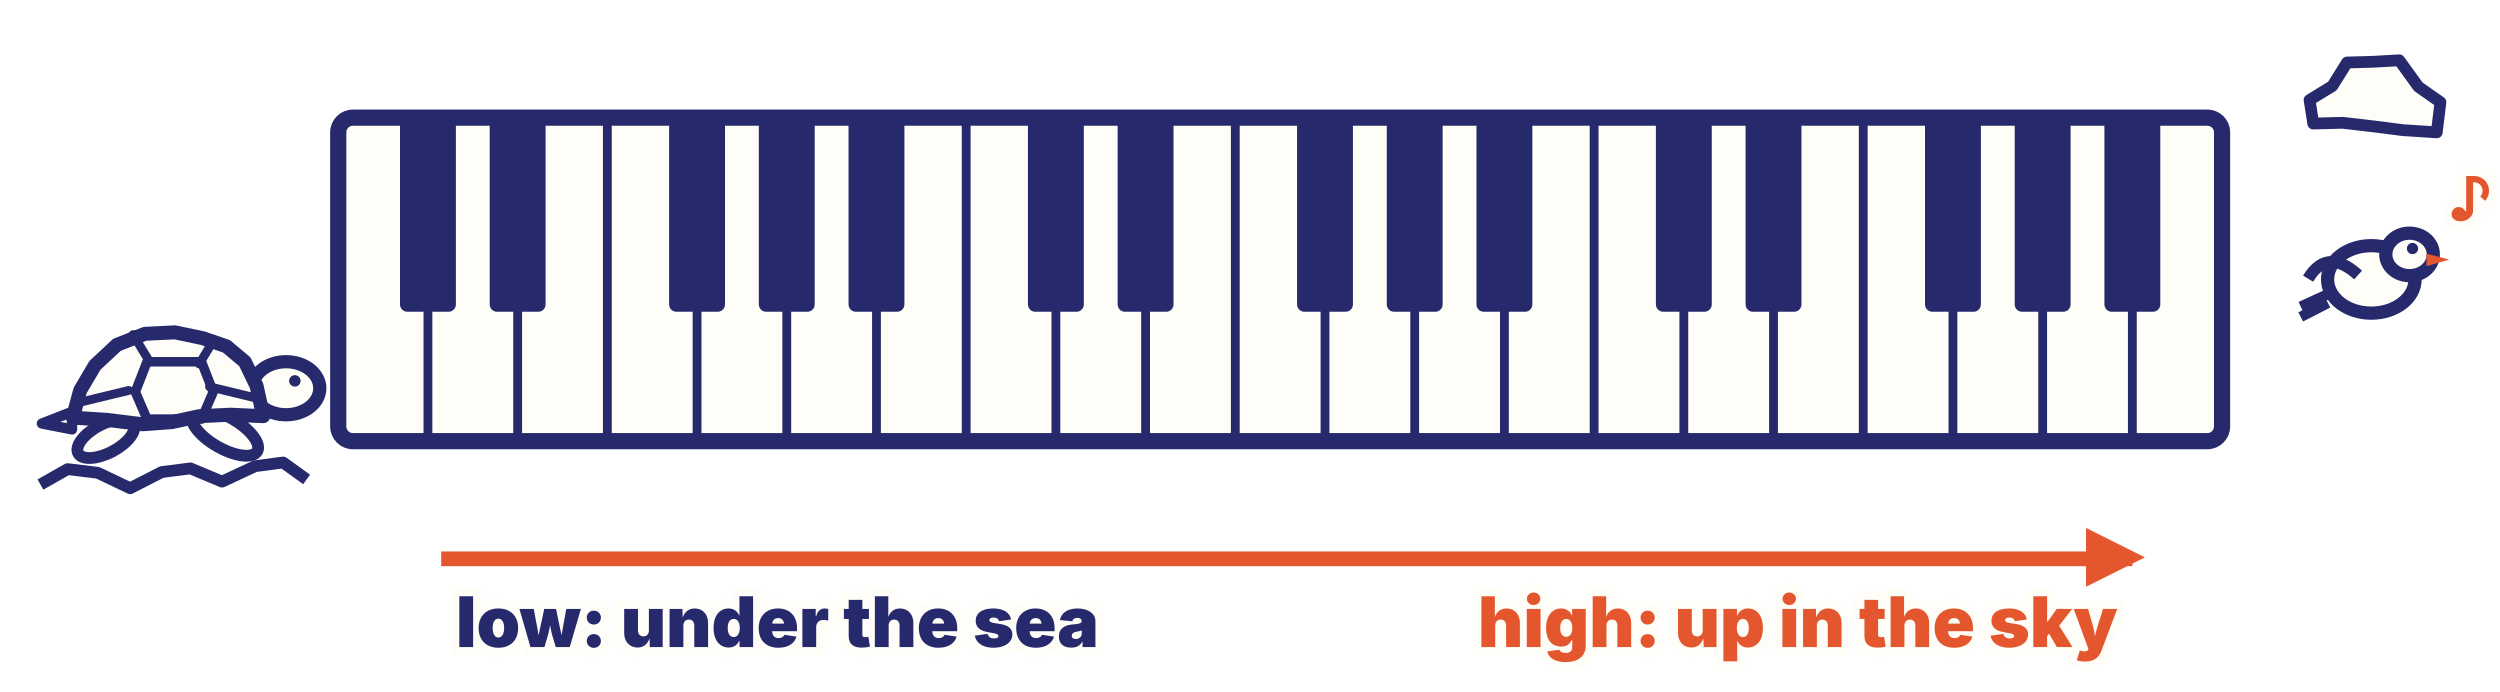
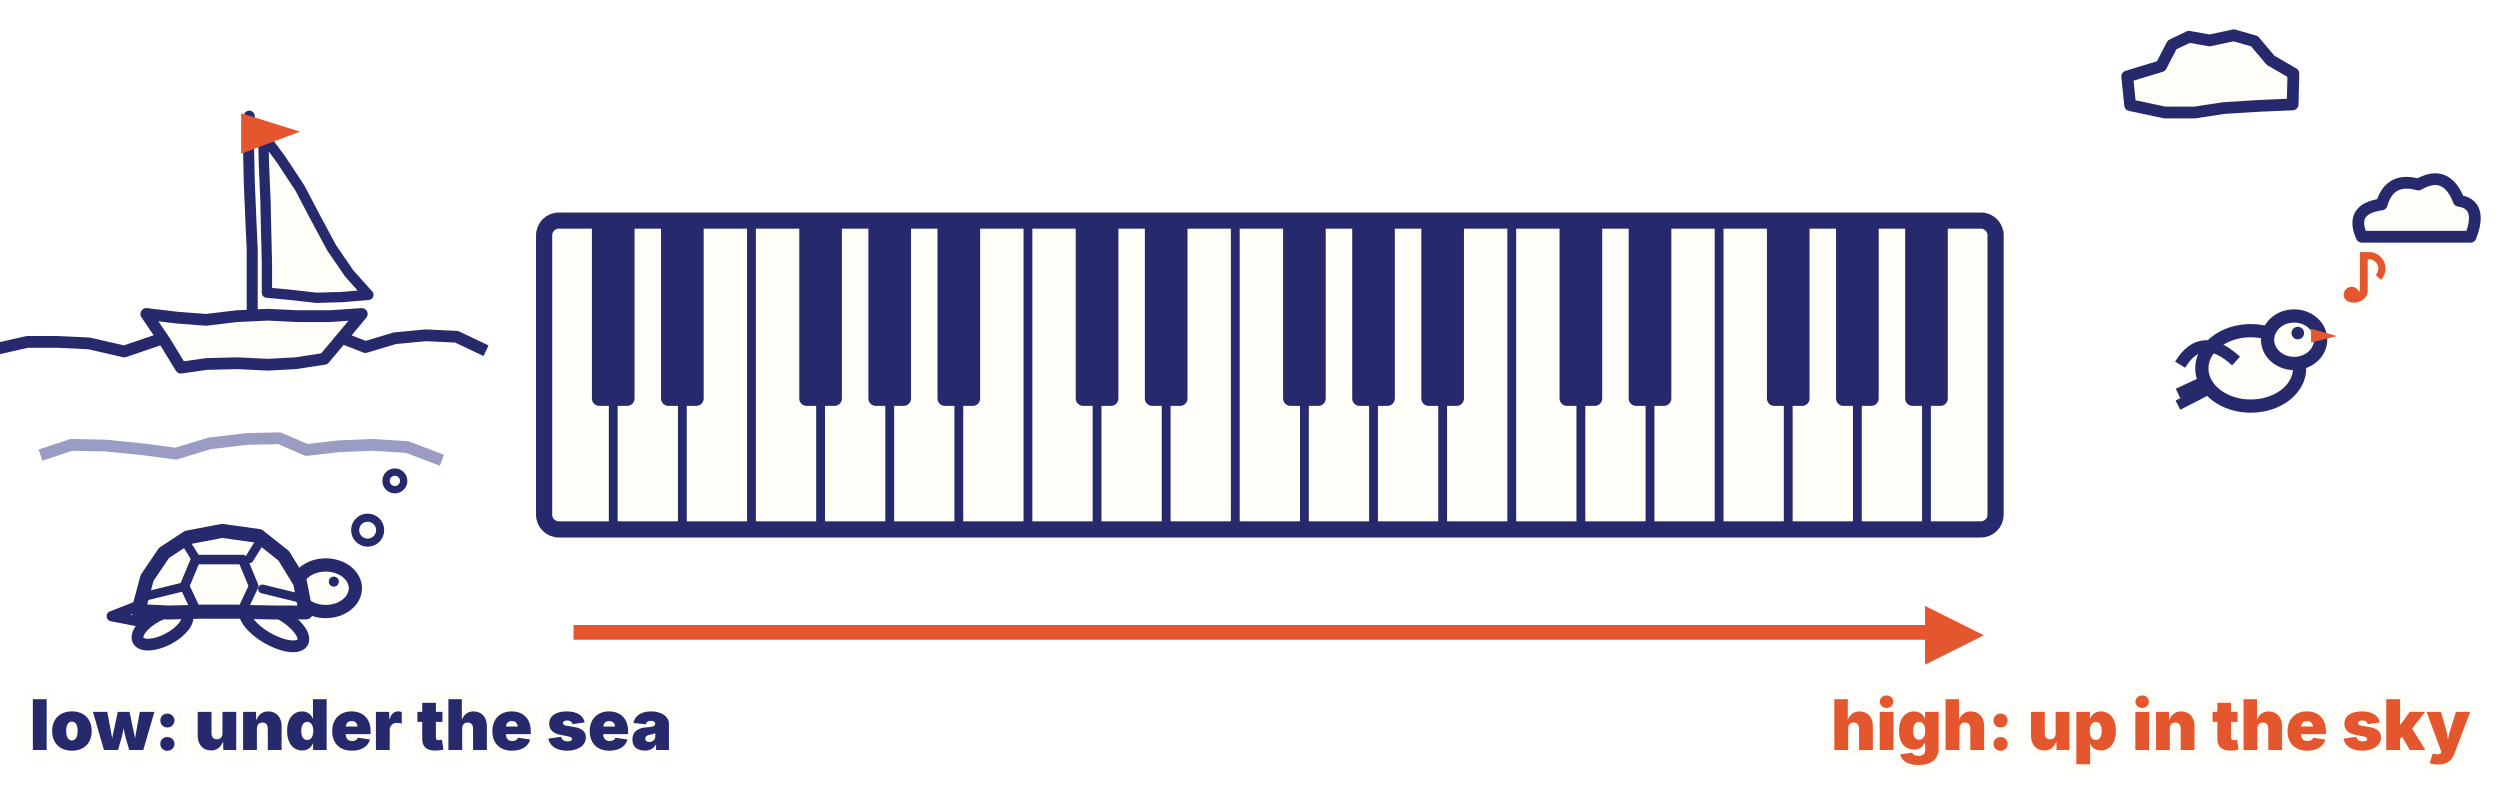
- <svg xmlns="http://www.w3.org/2000/svg" viewBox="0 0 340 94" width="680" height="188">
+ <svg xmlns="http://www.w3.org/2000/svg" viewBox="0 4 340 108" width="680" height="216">
  <defs>
    <pattern id="penh3" width="3.2" height="3.2" patternUnits="userSpaceOnUse" patternTransform="rotate(40)">
      <rect width="3.2" height="3.2" fill="#fffdf7" />
      <line x1="0" y1="0" x2="0" y2="3.2" stroke="#26296b" stroke-width="1.15" />
    </pattern>
  </defs>
-   <rect x="46" y="16" width="256.2" height="44" rx="2" fill="#fffdf7" stroke="#26296b" stroke-width="2.2" />
-   <line x1="58.2" y1="16" x2="58.2" y2="60" fill="none" stroke="#26296b" stroke-width="1.2" stroke-linecap="round" />
-   <line x1="70.4" y1="16" x2="70.4" y2="60" fill="none" stroke="#26296b" stroke-width="1.2" stroke-linecap="round" />
-   <line x1="82.6" y1="16" x2="82.6" y2="60" fill="none" stroke="#26296b" stroke-width="1.2" stroke-linecap="round" />
-   <line x1="94.8" y1="16" x2="94.8" y2="60" fill="none" stroke="#26296b" stroke-width="1.2" stroke-linecap="round" />
-   <line x1="107" y1="16" x2="107" y2="60" fill="none" stroke="#26296b" stroke-width="1.2" stroke-linecap="round" />
-   <line x1="119.2" y1="16" x2="119.2" y2="60" fill="none" stroke="#26296b" stroke-width="1.2" stroke-linecap="round" />
-   <line x1="131.4" y1="16" x2="131.4" y2="60" fill="none" stroke="#26296b" stroke-width="1.2" stroke-linecap="round" />
-   <line x1="143.6" y1="16" x2="143.6" y2="60" fill="none" stroke="#26296b" stroke-width="1.2" stroke-linecap="round" />
-   <line x1="155.8" y1="16" x2="155.8" y2="60" fill="none" stroke="#26296b" stroke-width="1.2" stroke-linecap="round" />
-   <line x1="168" y1="16" x2="168" y2="60" fill="none" stroke="#26296b" stroke-width="1.2" stroke-linecap="round" />
-   <line x1="180.2" y1="16" x2="180.2" y2="60" fill="none" stroke="#26296b" stroke-width="1.2" stroke-linecap="round" />
-   <line x1="192.4" y1="16" x2="192.4" y2="60" fill="none" stroke="#26296b" stroke-width="1.2" stroke-linecap="round" />
-   <line x1="204.6" y1="16" x2="204.6" y2="60" fill="none" stroke="#26296b" stroke-width="1.2" stroke-linecap="round" />
-   <line x1="216.8" y1="16" x2="216.8" y2="60" fill="none" stroke="#26296b" stroke-width="1.2" stroke-linecap="round" />
-   <line x1="229" y1="16" x2="229" y2="60" fill="none" stroke="#26296b" stroke-width="1.2" stroke-linecap="round" />
-   <line x1="241.2" y1="16" x2="241.2" y2="60" fill="none" stroke="#26296b" stroke-width="1.2" stroke-linecap="round" />
-   <line x1="253.4" y1="16" x2="253.4" y2="60" fill="none" stroke="#26296b" stroke-width="1.2" stroke-linecap="round" />
-   <line x1="265.6" y1="16" x2="265.6" y2="60" fill="none" stroke="#26296b" stroke-width="1.2" stroke-linecap="round" />
-   <line x1="277.8" y1="16" x2="277.8" y2="60" fill="none" stroke="#26296b" stroke-width="1.2" stroke-linecap="round" />
-   <line x1="290" y1="16" x2="290" y2="60" fill="none" stroke="#26296b" stroke-width="1.2" stroke-linecap="round" />
-   <rect x="54.4" y="16" width="7.6" height="26.4" rx="1" fill="#26296b" />
-   <rect x="66.6" y="16" width="7.6" height="26.4" rx="1" fill="#26296b" />
-   <rect x="91" y="16" width="7.6" height="26.4" rx="1" fill="#26296b" />
-   <rect x="103.2" y="16" width="7.6" height="26.4" rx="1" fill="#26296b" />
-   <rect x="115.4" y="16" width="7.6" height="26.4" rx="1" fill="#26296b" />
-   <rect x="139.8" y="16" width="7.6" height="26.4" rx="1" fill="#26296b" />
-   <rect x="152" y="16" width="7.6" height="26.4" rx="1" fill="#26296b" />
-   <rect x="176.4" y="16" width="7.6" height="26.4" rx="1" fill="#26296b" />
-   <rect x="188.6" y="16" width="7.6" height="26.4" rx="1" fill="#26296b" />
-   <rect x="200.8" y="16" width="7.6" height="26.4" rx="1" fill="#26296b" />
-   <rect x="225.2" y="16" width="7.6" height="26.4" rx="1" fill="#26296b" />
-   <rect x="237.4" y="16" width="7.6" height="26.4" rx="1" fill="#26296b" />
-   <rect x="261.8" y="16" width="7.6" height="26.4" rx="1" fill="#26296b" />
-   <rect x="274" y="16" width="7.6" height="26.4" rx="1" fill="#26296b" />
-   <rect x="286.2" y="16" width="7.6" height="26.4" rx="1" fill="#26296b" />
-   <g transform="translate(-0.4 -0.1)">
-     <ellipse cx="0" cy="0" rx="4.264" ry="1.968" fill="#fffdf7" stroke="#26296b" stroke-width="1.6" transform="matrix(0.8829 -0.4695 0.4695 0.8829 14.8 59.74)" />
+   <rect x="74" y="34" width="197.4" height="42" rx="2" fill="#fffdf7" stroke="#26296b" stroke-width="2.2" />
+   <line x1="83.4" y1="34" x2="83.4" y2="76" fill="none" stroke="#26296b" stroke-width="1.2" stroke-linecap="round" />
+   <line x1="92.8" y1="34" x2="92.8" y2="76" fill="none" stroke="#26296b" stroke-width="1.2" stroke-linecap="round" />
+   <line x1="102.2" y1="34" x2="102.2" y2="76" fill="none" stroke="#26296b" stroke-width="1.2" stroke-linecap="round" />
+   <line x1="111.6" y1="34" x2="111.6" y2="76" fill="none" stroke="#26296b" stroke-width="1.2" stroke-linecap="round" />
+   <line x1="121" y1="34" x2="121" y2="76" fill="none" stroke="#26296b" stroke-width="1.2" stroke-linecap="round" />
+   <line x1="130.4" y1="34" x2="130.4" y2="76" fill="none" stroke="#26296b" stroke-width="1.2" stroke-linecap="round" />
+   <line x1="139.8" y1="34" x2="139.8" y2="76" fill="none" stroke="#26296b" stroke-width="1.2" stroke-linecap="round" />
+   <line x1="149.2" y1="34" x2="149.2" y2="76" fill="none" stroke="#26296b" stroke-width="1.2" stroke-linecap="round" />
+   <line x1="158.6" y1="34" x2="158.6" y2="76" fill="none" stroke="#26296b" stroke-width="1.2" stroke-linecap="round" />
+   <line x1="168" y1="34" x2="168" y2="76" fill="none" stroke="#26296b" stroke-width="1.2" stroke-linecap="round" />
+   <line x1="177.4" y1="34" x2="177.4" y2="76" fill="none" stroke="#26296b" stroke-width="1.2" stroke-linecap="round" />
+   <line x1="186.8" y1="34" x2="186.8" y2="76" fill="none" stroke="#26296b" stroke-width="1.2" stroke-linecap="round" />
+   <line x1="196.2" y1="34" x2="196.2" y2="76" fill="none" stroke="#26296b" stroke-width="1.2" stroke-linecap="round" />
+   <line x1="205.6" y1="34" x2="205.6" y2="76" fill="none" stroke="#26296b" stroke-width="1.2" stroke-linecap="round" />
+   <line x1="215" y1="34" x2="215" y2="76" fill="none" stroke="#26296b" stroke-width="1.2" stroke-linecap="round" />
+   <line x1="224.4" y1="34" x2="224.4" y2="76" fill="none" stroke="#26296b" stroke-width="1.2" stroke-linecap="round" />
+   <line x1="233.8" y1="34" x2="233.8" y2="76" fill="none" stroke="#26296b" stroke-width="1.2" stroke-linecap="round" />
+   <line x1="243.2" y1="34" x2="243.2" y2="76" fill="none" stroke="#26296b" stroke-width="1.2" stroke-linecap="round" />
+   <line x1="252.6" y1="34" x2="252.6" y2="76" fill="none" stroke="#26296b" stroke-width="1.2" stroke-linecap="round" />
+   <line x1="262" y1="34" x2="262" y2="76" fill="none" stroke="#26296b" stroke-width="1.2" stroke-linecap="round" />
+   <rect x="80.5" y="34" width="5.8" height="25.2" rx="1" fill="#26296b" />
+   <rect x="89.9" y="34" width="5.8" height="25.2" rx="1" fill="#26296b" />
+   <rect x="108.7" y="34" width="5.8" height="25.2" rx="1" fill="#26296b" />
+   <rect x="118.1" y="34" width="5.8" height="25.2" rx="1" fill="#26296b" />
+   <rect x="127.5" y="34" width="5.8" height="25.2" rx="1" fill="#26296b" />
+   <rect x="146.3" y="34" width="5.8" height="25.2" rx="1" fill="#26296b" />
+   <rect x="155.7" y="34" width="5.8" height="25.2" rx="1" fill="#26296b" />
+   <rect x="174.5" y="34" width="5.8" height="25.2" rx="1" fill="#26296b" />
+   <rect x="183.9" y="34" width="5.8" height="25.2" rx="1" fill="#26296b" />
+   <rect x="193.3" y="34" width="5.8" height="25.2" rx="1" fill="#26296b" />
+   <rect x="212.1" y="34" width="5.8" height="25.2" rx="1" fill="#26296b" />
+   <rect x="221.5" y="34" width="5.8" height="25.2" rx="1" fill="#26296b" />
+   <rect x="240.3" y="34" width="5.8" height="25.2" rx="1" fill="#26296b" />
+   <rect x="249.7" y="34" width="5.8" height="25.2" rx="1" fill="#26296b" />
+   <rect x="259.1" y="34" width="5.8" height="25.2" rx="1" fill="#26296b" />
+   <path d="M-0.7 51.5L3.7 50.5L7.9 50.5L12.1 50.7L16.9 51.8L21.6 50.2L25.4 50.1L29.1 50.4L33.3 51.6L37.4 50.2L41.4 49.6L45.6 49.6L49.7 51.2L53.7 50L57.9 49.6L62.1 49.8L66.1 51.7" fill="none" stroke="#26296b" stroke-width="1.6" stroke-linejoin="round" />
+   <path d="M5.5 65.9L9.7 64.5L14.4 64.6L19.4 65.1L23.9 65.7L28.5 64.3L33.6 63.7L38 63.6L41.7 65.2L46 64.7L50.7 64.5L55.4 64.8L60.1 66.6" fill="none" stroke="#9a9cc4" stroke-width="1.6" stroke-linejoin="round" />
+   <path d="M19.9 46.7L24.1 47.2L28 47.5L32.2 47L36.4 46.8L40.5 47L44.8 47L49.2 46.7L46.7 49.7L44.1 52.8L40.2 53.4L36.4 53.6L32.3 53.4L28.1 53.5L24.6 54L22.4 50.4Z" fill="#fffdf7" stroke="#26296b" stroke-width="1.6" stroke-linejoin="round" />
+   <path d="M34.3 46.8L34.3 42.3L34.3 37.9L34.1 33.5L33.9 28.7L33.8 23.9L33.9 19.8" fill="none" stroke="#26296b" stroke-width="1.5" stroke-linecap="round" />
+   <path d="M35.8 22.4L35.9 26.5L36.1 31.2L36.2 35.7L36.3 39.7L36.3 43.8L39.5 44.1L43 44.5L46.5 44.4L50.1 44.1L47.5 41.2L45.1 37.7L42.9 33.6L40.8 29.6L38.3 25.8Z" fill="#fffdf7" stroke="#26296b" stroke-width="1.4" stroke-linejoin="round" />
+   <g transform="translate(-0.2 -0.6)">
+     <path d="M33,20 L41,22.5 L33,25.5 Z" fill="#e4572e" stroke-linejoin="round" />
  </g>
-   <g transform="translate(0.2 -0.9)">
-     <ellipse cx="0" cy="0" rx="5.084" ry="2.132" fill="#fffdf7" stroke="#26296b" stroke-width="1.6" transform="matrix(0.866 0.5 -0.5 0.866 30.38 59.74)" />
+   <g transform="translate(-0.7 0.3)">
+     <ellipse cx="0" cy="0" rx="3.744" ry="1.728" fill="#fffdf7" stroke="#26296b" stroke-width="1.6" transform="matrix(0.8829 -0.4695 0.4695 0.8829 22.8 89.04)" />
  </g>
-   <g transform="translate(-0.9 -0.5)">
-     <path d="M10.7,56.5 L6.6,58.1 L10.7,58.9 Z" fill="#fffdf7" stroke="#26296b" stroke-width="1.4" stroke-linejoin="round" />
+   <g transform="translate(0.8 0.1)">
+     <ellipse cx="0" cy="0" rx="4.464" ry="1.872" fill="#fffdf7" stroke="#26296b" stroke-width="1.6" transform="matrix(0.866 0.5 -0.5 0.866 36.48 89.04)" />
  </g>
-   <g transform="translate(0.3 -0.4)">
-     <ellipse cx="38.6" cy="53.2" rx="4.592" ry="3.608" fill="#fffdf7" stroke="#26296b" stroke-width="1.8" />
+   <g transform="translate(-0.4 0.2)">
+     <path d="M19.2,86.2 L15.6,87.6 L19.2,88.3 Z" fill="#fffdf7" stroke="#26296b" stroke-width="1.4" stroke-linejoin="round" />
  </g>
-   <g transform="translate(0.2 -0.4)">
-     <ellipse cx="39.9" cy="52.2" rx="0.779" ry="0.779" fill="#26296b" />
+   <g transform="translate(0.6 0.7)">
+     <ellipse cx="43.7" cy="83.3" rx="4.032" ry="3.168" fill="#fffdf7" stroke="#26296b" stroke-width="1.8" />
  </g>
-   <path d="M9.9 56.8L10.9 53.1L12.9 49.7L15.9 46.9L19.7 45.4L23.8 45.2L27.6 46L30.8 47.1L33.3 49.2L34.9 52.5L35.8 56.6L31.4 56.4L27.1 56.6L23.4 57.4L19.4 57.7L14.5 57.1Z" fill="#fffdf7" stroke="#26296b" stroke-width="1.9" stroke-linejoin="round" />
-   <g transform="translate(0.7 0.1)">
-     <path d="M19.3,49.1 L26.7,49.1 L28.3,53.2 L26.7,56.9 L19.3,56.9 L17.7,53.2 Z" fill="none" stroke="#26296b" stroke-width="1.3" stroke-linejoin="round" />
+   <g transform="translate(0.6 0.7)">
+     <ellipse cx="44.8" cy="82.4" rx="0.684" ry="0.684" fill="#26296b" />
  </g>
-   <g transform="translate(-0.2 -0.1)">
-     <line x1="17.7" y1="53.2" x2="11.1" y2="54.8" fill="none" stroke="#26296b" stroke-width="1.2" stroke-linecap="round" />
+   <path d="M18.8 87.1L20 82.6L22.3 79.2L25.5 77.1L30.2 76.2L35.2 76.9L38.6 79.6L40.8 83.2L41.6 87.3L37.4 87.3L32.2 87.2L27.1 87.2L22.9 87.3Z" fill="#fffdf7" stroke="#26296b" stroke-width="1.9" stroke-linejoin="round" />
+   <g transform="translate(-0.2 0.4)">
+     <path d="M26.8,79.7 L33.2,79.7 L34.7,83.3 L33.2,86.5 L26.8,86.5 L25.3,83.3 Z" fill="none" stroke="#26296b" stroke-width="1.3" stroke-linejoin="round" />
  </g>
-   <g transform="translate(0.2 -0.6)">
-     <line x1="28.3" y1="53.2" x2="34.9" y2="54.8" fill="none" stroke="#26296b" stroke-width="1.2" stroke-linecap="round" />
+   <g transform="translate(-0.3 0.5)">
+     <line x1="25.3" y1="83.3" x2="19.6" y2="84.7" fill="none" stroke="#26296b" stroke-width="1.2" stroke-linecap="round" />
  </g>
-   <g transform="translate(0.8 -0.3)">
-     <line x1="19.3" y1="49.1" x2="17.3" y2="45.8" fill="none" stroke="#26296b" stroke-width="1.2" stroke-linecap="round" />
+   <g transform="translate(1 0.8)">
+     <line x1="34.7" y1="83.3" x2="40.4" y2="84.7" fill="none" stroke="#26296b" stroke-width="1.2" stroke-linecap="round" />
  </g>
-   <g transform="translate(0.4 0.4)">
-     <line x1="26.7" y1="49.1" x2="28.7" y2="45.8" fill="none" stroke="#26296b" stroke-width="1.2" stroke-linecap="round" />
+   <g transform="translate(-0.1 0.4)">
+     <line x1="26.8" y1="79.7" x2="25" y2="76.8" fill="none" stroke="#26296b" stroke-width="1.2" stroke-linecap="round" />
  </g>
-   <path d="M5.5 65.9L9.2 63.8L13.3 64.3L17.7 66.4L22 64.2L25.9 63.7L30.2 65.5L34.7 63.4L38.5 62.9L41.7 65.2" fill="none" stroke="#26296b" stroke-width="1.6" stroke-linejoin="round" />
-   <path d="M314.6 16.8L314.1 13.6L317.2 11.7L319.2 8.5L322.8 8.4L326.3 8.2L328.9 11.8L331.9 13.9L331.4 18L326.8 17.7L322.9 17.2L318.6 16.7Z" fill="#fffdf7" stroke="#26296b" stroke-width="1.6" stroke-linejoin="round" />
-   <g transform="translate(0.5 0)">
-     <ellipse cx="322" cy="38" rx="5.95" ry="4.59" fill="#fffdf7" stroke="#26296b" stroke-width="1.8" />
+   <g transform="translate(0.7 0.3)">
+     <line x1="33.2" y1="79.7" x2="35" y2="76.8" fill="none" stroke="#26296b" stroke-width="1.2" stroke-linecap="round" />
  </g>
-   <g transform="translate(0.6 0)">
-     <ellipse cx="327.1" cy="34.6" rx="3.23" ry="2.89" fill="#fffdf7" stroke="#26296b" stroke-width="1.8" />
+   <g transform="translate(0 1.1)">
+     <ellipse cx="50" cy="75" rx="1.7" ry="1.7" fill="none" stroke="#26296b" stroke-width="1.1" />
  </g>
-   <g transform="translate(0 0.4)">
-     <path d="M330,34.1 L333.1,34.9 L330,35.8 Z" fill="#e4572e" stroke-linejoin="round" />
+   <g transform="translate(-0.3 0.4)">
+     <ellipse cx="54" cy="69" rx="1.2" ry="1.2" fill="none" stroke="#26296b" stroke-width="1" />
  </g>
-   <g transform="translate(0.5 0)">
-     <ellipse cx="327.6" cy="33.8" rx="0.765" ry="0.765" fill="#26296b" />
+   <path d="M289.7 18.3L289.3 14.4L293.9 13L295.4 10.1L297.7 9L300.5 9.5L303.8 8.8L306.6 9.6L308.8 12.2L311.9 14L311.8 18.2L307.2 18.4L302.4 18.7L298.5 19.3L294.4 19.3Z" fill="#fffdf7" stroke="#26296b" stroke-width="1.6" stroke-linejoin="round" />
+   <g transform="translate(0.3 0)">
+     <path d="M320.9,36.2 Q319.2,32.4 323.6,31.8 Q324.7,28 328.6,29.1 Q332.4,26.9 334.1,31.3 Q337.4,31.8 335.7,36.2 Z" fill="#fffdf7" stroke="#26296b" stroke-width="1.6" stroke-linejoin="round" />
  </g>
-   <g transform="translate(0.4 0.7)">
-     <path d="M320.3,36.7 Q316.1,32.9 313.5,37.2" fill="none" stroke="#26296b" stroke-width="1.6" stroke-linejoin="round" />
+   <g transform="translate(0.1 0.1)">
+     <ellipse cx="306" cy="54" rx="6.65" ry="5.13" fill="#fffdf7" stroke="#26296b" stroke-width="1.8" />
  </g>
-   <g transform="translate(0.2 0.8)">
-     <path d="M316.4,39.2 L312.7,40.9 M316.4,40.4 L312.7,42.3" fill="none" stroke="#26296b" stroke-width="1.4" stroke-linejoin="round" />
+   <g transform="translate(0.3 0)">
+     <ellipse cx="311.7" cy="50.2" rx="3.61" ry="3.23" fill="#fffdf7" stroke="#26296b" stroke-width="1.8" />
  </g>
-   <text x="333.1" y="29.5" text-anchor="start" font-size="7.65" font-weight="800" fill="#e4572e" font-family="Inter,sans-serif" stroke="#fffdf7" stroke-width="2.4" stroke-linejoin="round" paint-order="stroke">♪</text>
-   <path d="M60,76 L290,76" fill="none" stroke="#e4572e" stroke-width="2" stroke-linejoin="round" />
-   <g transform="translate(-0.3 -0.2)">
-     <path d="M284,72 L292,76 L284,80 Z" fill="#e4572e" stroke-linejoin="round" />
+   <g transform="translate(-0.6 -0.9)">
+     <path d="M314.9,49.6 L318.4,50.6 L314.9,51.5 Z" fill="#e4572e" stroke-linejoin="round" />
  </g>
-   <text x="62" y="88" text-anchor="start" font-size="9.5" font-weight="900" fill="#26296b" font-family="Inter,sans-serif" stroke="#fffdf7" stroke-width="2.4" stroke-linejoin="round" paint-order="stroke">low: under the sea</text>
-   <text x="288" y="88" text-anchor="end" font-size="9.5" font-weight="900" fill="#e4572e" font-family="Inter,sans-serif" stroke="#fffdf7" stroke-width="2.4" stroke-linejoin="round" paint-order="stroke">high: up in the sky</text>
+   <g transform="translate(0.2 0)">
+     <ellipse cx="312.3" cy="49.3" rx="0.855" ry="0.855" fill="#26296b" />
+   </g>
+   <g transform="translate(0 0.5)">
+     <path d="M304.1,52.6 Q299.4,48.3 296.5,53.1" fill="none" stroke="#26296b" stroke-width="1.6" stroke-linejoin="round" />
+   </g>
+   <g transform="translate(0.6 0.3)">
+     <path d="M299.7,55.3 L295.6,57.2 M299.7,56.7 L295.6,58.8" fill="none" stroke="#26296b" stroke-width="1.4" stroke-linejoin="round" />
+   </g>
+   <text x="318.4" y="44.5" text-anchor="start" font-size="8.55" font-weight="800" fill="#e4572e" font-family="Inter,sans-serif" stroke="#fffdf7" stroke-width="2.4" stroke-linejoin="round" paint-order="stroke">♪</text>
+   <path d="M78,90 L262,90" fill="none" stroke="#e4572e" stroke-width="2" stroke-linejoin="round" />
+   <g transform="translate(-0.2 0.4)">
+     <path d="M262,86 L270,90 L262,94 Z" fill="#e4572e" stroke-linejoin="round" />
+   </g>
+   <text x="4" y="106" text-anchor="start" font-size="9.5" font-weight="900" fill="#26296b" font-family="Inter,sans-serif" stroke="#fffdf7" stroke-width="2.4" stroke-linejoin="round" paint-order="stroke">low: under the sea</text>
+   <text x="336" y="106" text-anchor="end" font-size="9.5" font-weight="900" fill="#e4572e" font-family="Inter,sans-serif" stroke="#fffdf7" stroke-width="2.4" stroke-linejoin="round" paint-order="stroke">high: up in the sky</text>
</svg>
